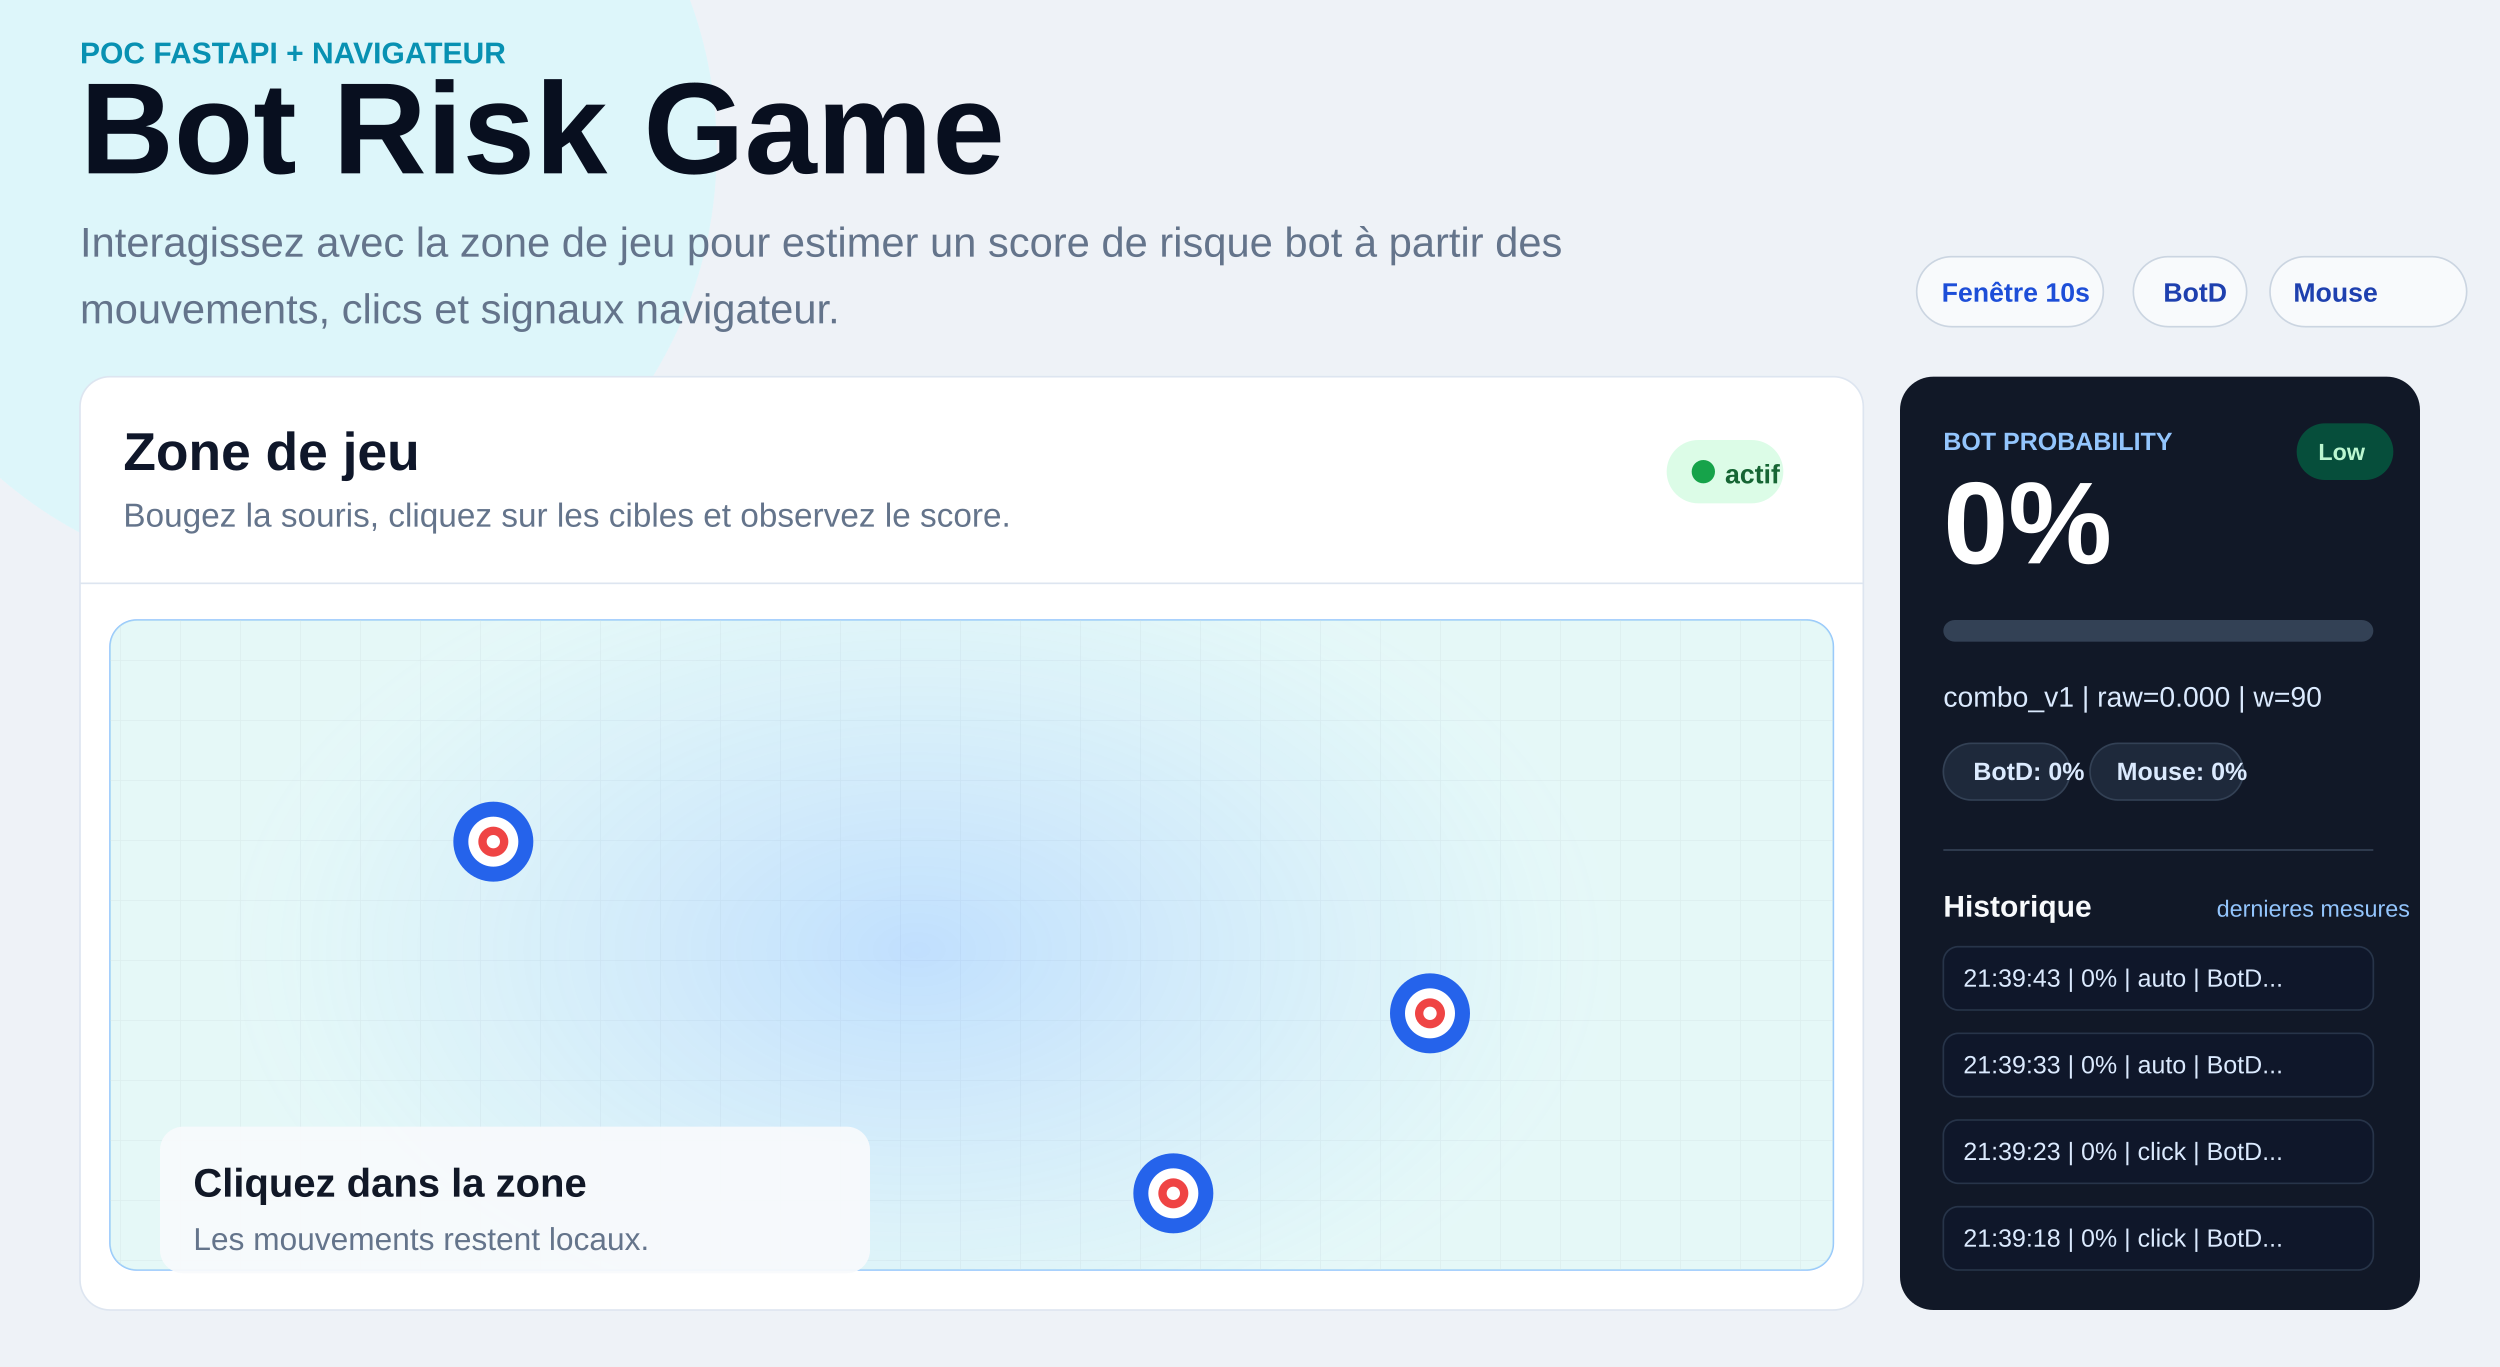
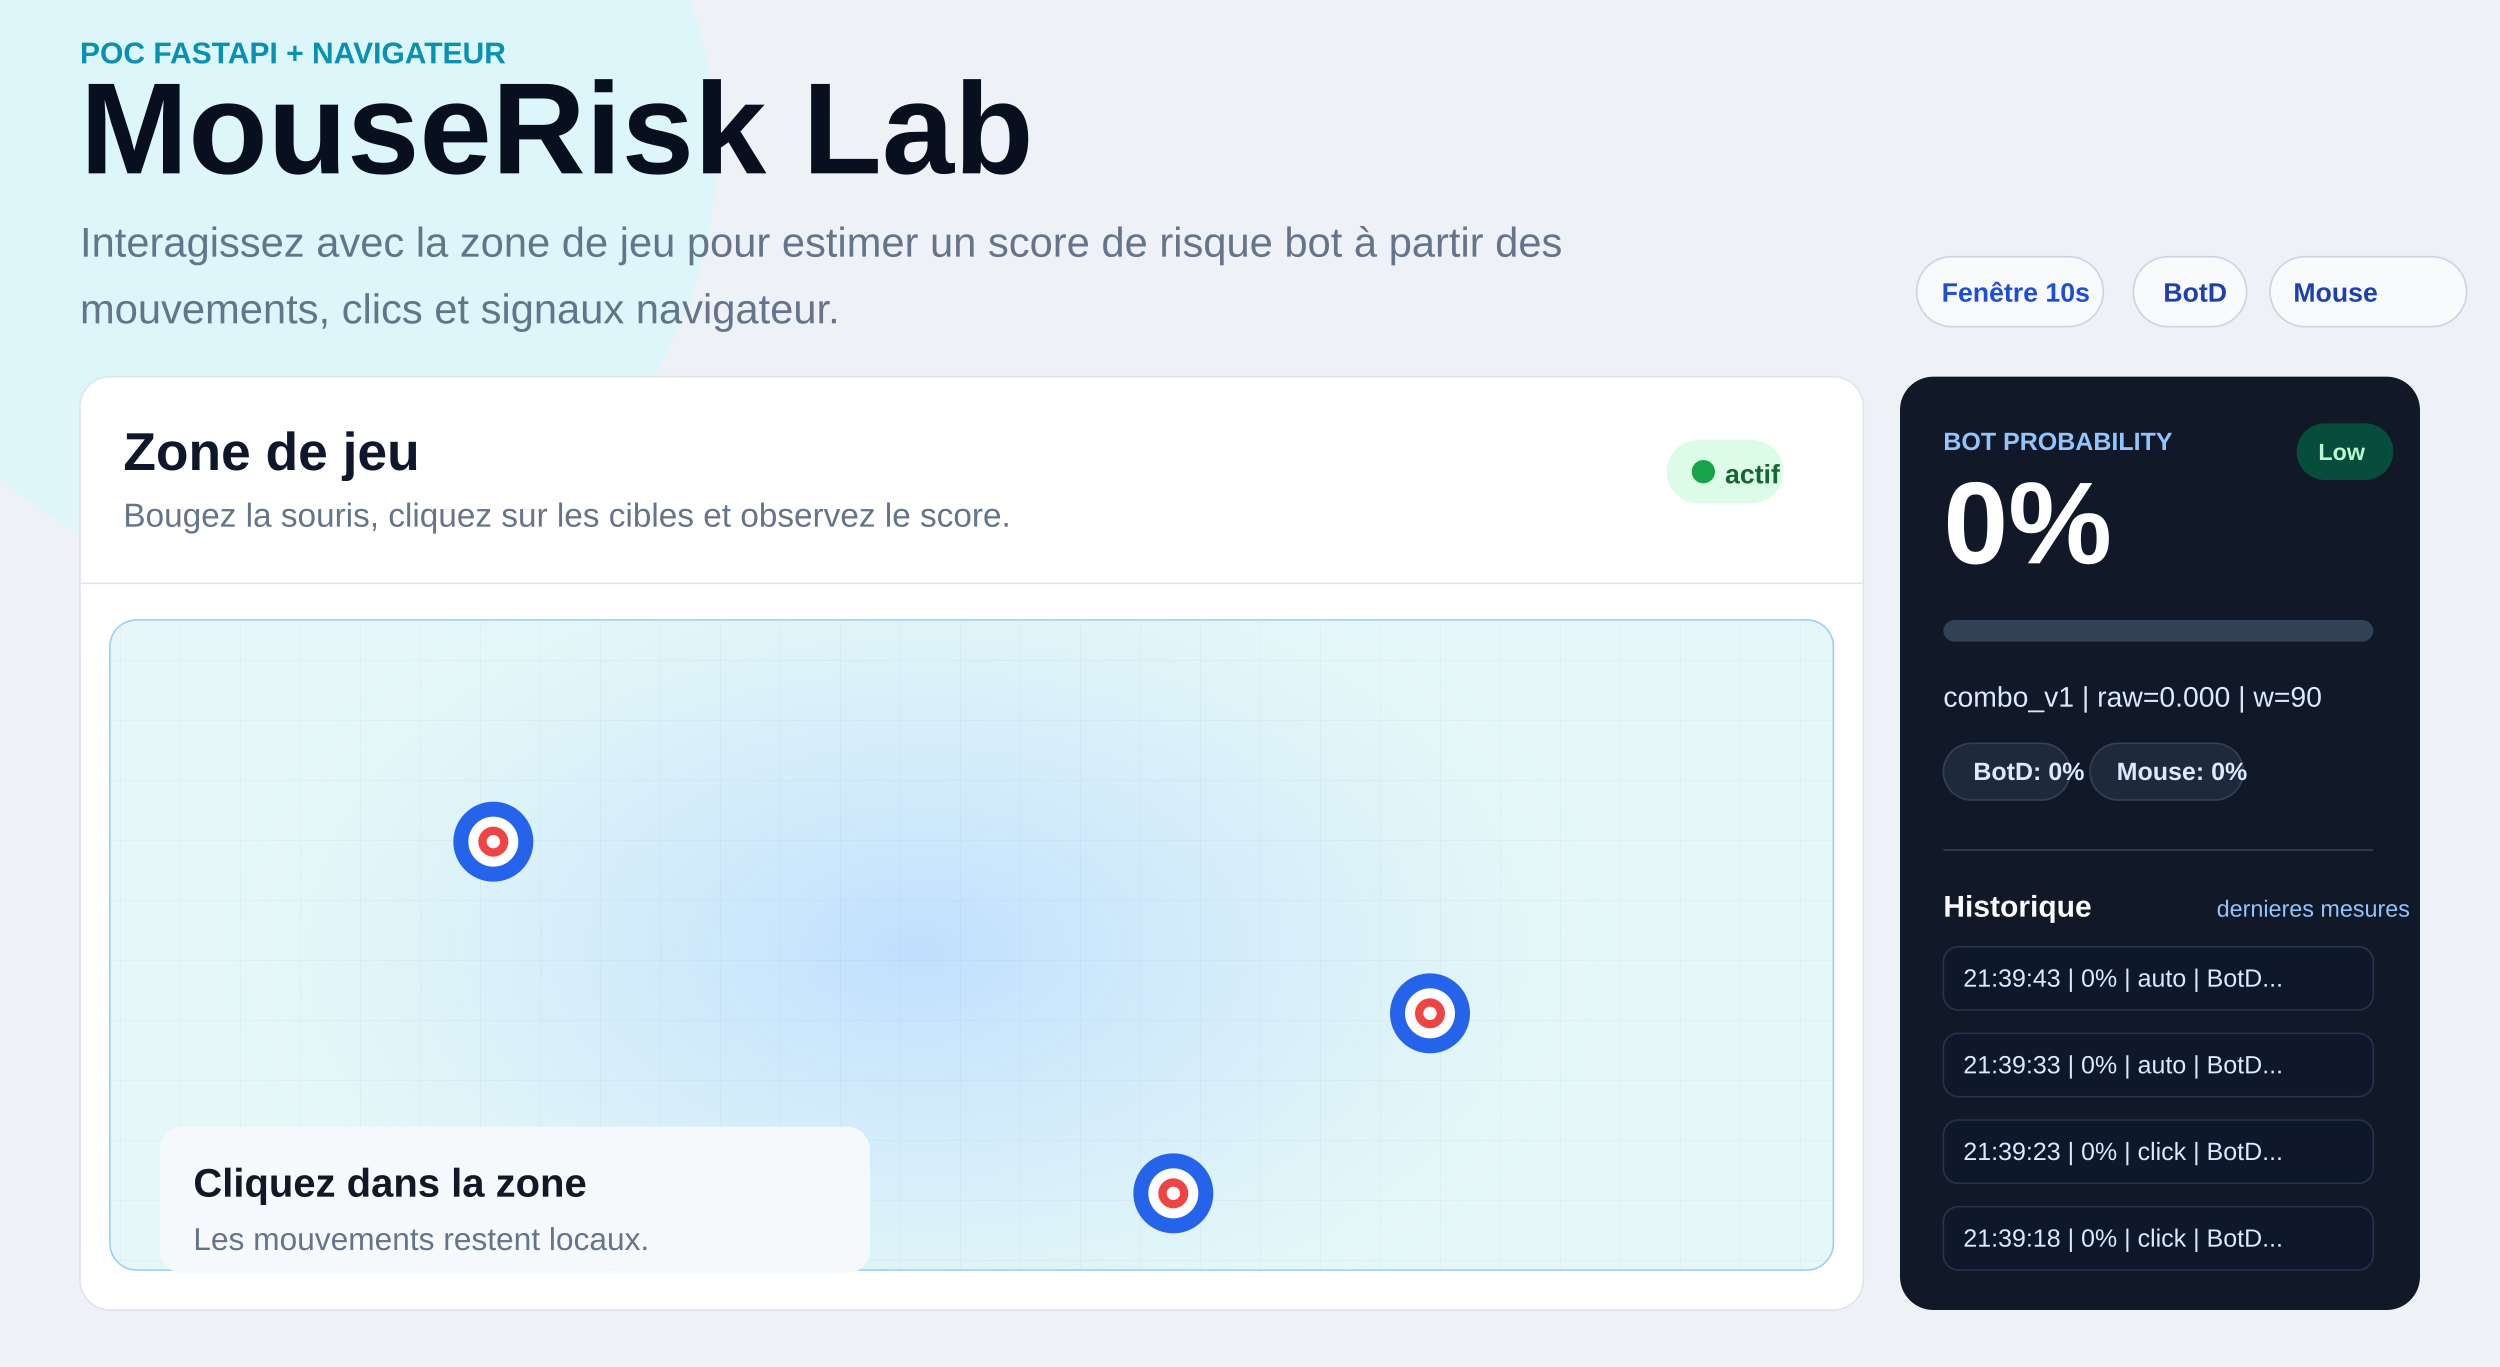
<svg xmlns="http://www.w3.org/2000/svg" width="1500" height="820" viewBox="0 0 1500 820" fill="none" role="img" aria-labelledby="title desc">
  <rect width="1500" height="820" fill="#EEF2F7" />
  <circle cx="170" cy="90" r="260" fill="#CFFAFE" opacity="0.55" />
  <text x="48" y="38" fill="#0891B2" font-family="Segoe UI, Arial, sans-serif" font-size="18" font-weight="800">POC FASTAPI + NAVIGATEUR</text>
-   <text x="48" y="104" fill="#080F1F" font-family="Segoe UI, Arial, sans-serif" font-size="78" font-weight="900">Bot Risk Game</text>
+   <text x="48" y="104" fill="#080F1F" font-family="Segoe UI, Arial, sans-serif" font-size="78" font-weight="900">MouseRisk Lab</text>
  <text x="48" y="154" fill="#64748B" font-family="Segoe UI, Arial, sans-serif" font-size="25">Interagissez avec la zone de jeu pour estimer un score de risque bot à partir des</text>
  <text x="48" y="194" fill="#64748B" font-family="Segoe UI, Arial, sans-serif" font-size="25">mouvements, clics et signaux navigateur.</text>
  <rect x="1150" y="154" width="112" height="42" rx="21" fill="#F8FAFC" stroke="#CBD5E1" />
  <text x="1165" y="181" fill="#1D4ED8" font-family="Segoe UI, Arial, sans-serif" font-size="16" font-weight="800">Fenêtre 10s</text>
  <rect x="1280" y="154" width="68" height="42" rx="21" fill="#F8FAFC" stroke="#CBD5E1" />
  <text x="1298" y="181" fill="#1E40AF" font-family="Segoe UI, Arial, sans-serif" font-size="16" font-weight="800">BotD</text>
  <rect x="1362" y="154" width="118" height="42" rx="21" fill="#F8FAFC" stroke="#CBD5E1" />
  <text x="1376" y="181" fill="#1E40AF" font-family="Segoe UI, Arial, sans-serif" font-size="16" font-weight="800">Mouse</text>
  <rect x="48" y="226" width="1070" height="560" rx="18" fill="#FFFFFF" stroke="#DDE5F0" />
  <text x="74" y="282" fill="#0F172A" font-family="Segoe UI, Arial, sans-serif" font-size="32" font-weight="900">Zone de jeu</text>
  <text x="74" y="316" fill="#64748B" font-family="Segoe UI, Arial, sans-serif" font-size="20">Bougez la souris, cliquez sur les cibles et observez le score.</text>
  <rect x="1000" y="264" width="70" height="38" rx="19" fill="#DCFCE7" />
  <circle cx="1022" cy="283" r="7" fill="#16A34A" />
  <text x="1035" y="290" fill="#166534" font-family="Segoe UI, Arial, sans-serif" font-size="16" font-weight="800">actif</text>
  <line x1="48" y1="350" x2="1118" y2="350" stroke="#DDE5F0" />
  <rect x="66" y="372" width="1034" height="390" rx="16" fill="#EAF7FF" stroke="#93C5FD" />
  <defs>
    <pattern id="grid" width="36" height="36" patternUnits="userSpaceOnUse">
      <path d="M36 0H0V36" stroke="#CBD5E1" stroke-opacity="0.42" />
    </pattern>
    <radialGradient id="glow" cx="0" cy="0" r="1" gradientUnits="userSpaceOnUse" gradientTransform="translate(550 570) rotate(90) scale(260 420)">
      <stop stop-color="#93C5FD" stop-opacity="0.48" />
      <stop offset="1" stop-color="#DCFCE7" stop-opacity="0.3" />
    </radialGradient>
  </defs>
  <rect x="66" y="372" width="1034" height="390" rx="16" fill="url(#grid)" />
  <rect x="66" y="372" width="1034" height="390" rx="16" fill="url(#glow)" />
  <g>
    <circle cx="296" cy="505" r="24" fill="#2563EB" />
    <circle cx="296" cy="505" r="15" fill="#FFFFFF" />
    <circle cx="296" cy="505" r="9" fill="#EF4444" />
    <circle cx="296" cy="505" r="4" fill="#FFFFFF" />
  </g>
  <g>
    <circle cx="858" cy="608" r="24" fill="#2563EB" />
    <circle cx="858" cy="608" r="15" fill="#FFFFFF" />
    <circle cx="858" cy="608" r="9" fill="#EF4444" />
    <circle cx="858" cy="608" r="4" fill="#FFFFFF" />
  </g>
  <g>
    <circle cx="704" cy="716" r="24" fill="#2563EB" />
    <circle cx="704" cy="716" r="15" fill="#FFFFFF" />
    <circle cx="704" cy="716" r="9" fill="#EF4444" />
    <circle cx="704" cy="716" r="4" fill="#FFFFFF" />
  </g>
  <rect x="96" y="676" width="426" height="88" rx="14" fill="#F8FAFC" opacity="0.94" />
  <text x="116" y="718" fill="#111827" font-family="Segoe UI, Arial, sans-serif" font-size="24" font-weight="900">Cliquez dans la zone</text>
  <text x="116" y="750" fill="#64748B" font-family="Segoe UI, Arial, sans-serif" font-size="19">Les mouvements restent locaux.</text>
  <rect x="1140" y="226" width="312" height="560" rx="20" fill="#111827" />
  <text x="1166" y="270" fill="#93C5FD" font-family="Segoe UI, Arial, sans-serif" font-size="15" font-weight="900">BOT PROBABILITY</text>
  <rect x="1378" y="254" width="58" height="34" rx="17" fill="#064E3B" />
  <text x="1391" y="276" fill="#BBF7D0" font-family="Segoe UI, Arial, sans-serif" font-size="14" font-weight="800">Low</text>
  <text x="1166" y="338" fill="#FFFFFF" font-family="Segoe UI, Arial, sans-serif" font-size="70" font-weight="900">0%</text>
  <rect x="1166" y="372" width="258" height="13" rx="7" fill="#334155" />
  <text x="1166" y="424" fill="#DBEAFE" font-family="Segoe UI, Arial, sans-serif" font-size="17">combo_v1 | raw=0.000 | w=90</text>
  <rect x="1166" y="446" width="76" height="34" rx="17" fill="#1E293B" stroke="#334155" />
  <text x="1184" y="468" fill="#DBEAFE" font-family="Segoe UI, Arial, sans-serif" font-size="15" font-weight="800">BotD: 0%</text>
  <rect x="1254" y="446" width="92" height="34" rx="17" fill="#1E293B" stroke="#334155" />
  <text x="1270" y="468" fill="#DBEAFE" font-family="Segoe UI, Arial, sans-serif" font-size="15" font-weight="800">Mouse: 0%</text>
  <line x1="1166" y1="510" x2="1424" y2="510" stroke="#334155" />
  <text x="1166" y="550" fill="#F8FAFC" font-family="Segoe UI, Arial, sans-serif" font-size="18" font-weight="900">Historique</text>
  <text x="1330" y="550" fill="#93C5FD" font-family="Segoe UI, Arial, sans-serif" font-size="14">dernieres mesures</text>
  <g fill="#0F172A" stroke="#273449">
    <rect x="1166" y="568" width="258" height="38" rx="9" />
    <rect x="1166" y="620" width="258" height="38" rx="9" />
    <rect x="1166" y="672" width="258" height="38" rx="9" />
    <rect x="1166" y="724" width="258" height="38" rx="9" />
  </g>
  <g fill="#DBEAFE" font-family="Segoe UI, Arial, sans-serif" font-size="15">
    <text x="1178" y="592">21:39:43 | 0% | auto | BotD...</text>
    <text x="1178" y="644">21:39:33 | 0% | auto | BotD...</text>
    <text x="1178" y="696">21:39:23 | 0% | click | BotD...</text>
    <text x="1178" y="748">21:39:18 | 0% | click | BotD...</text>
  </g>
</svg>
